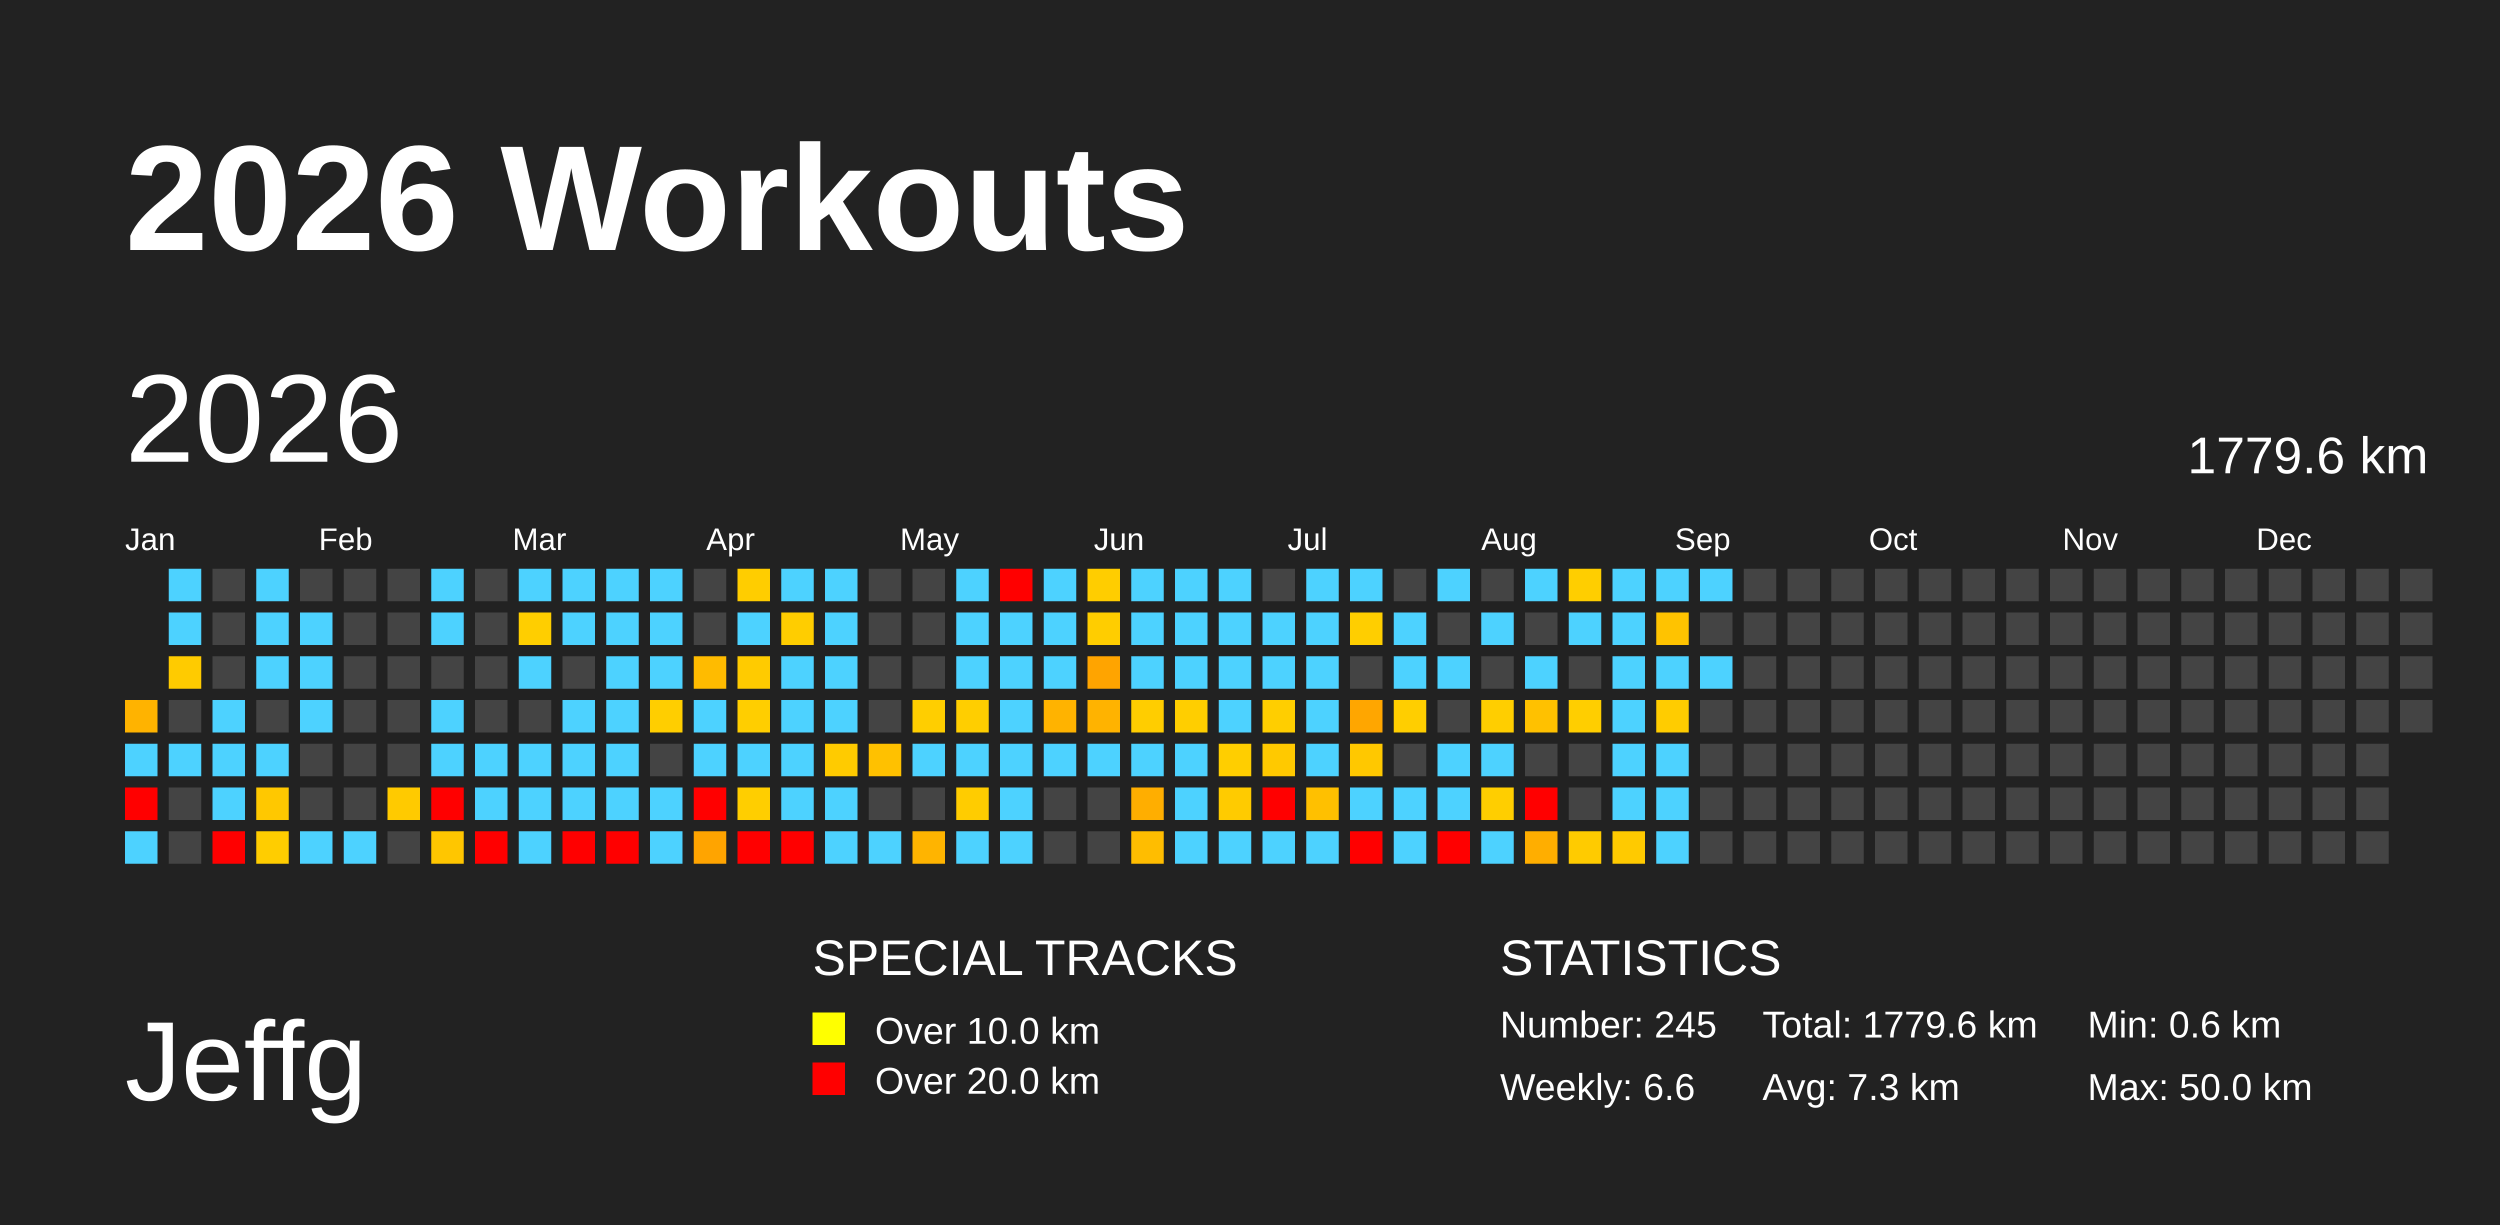
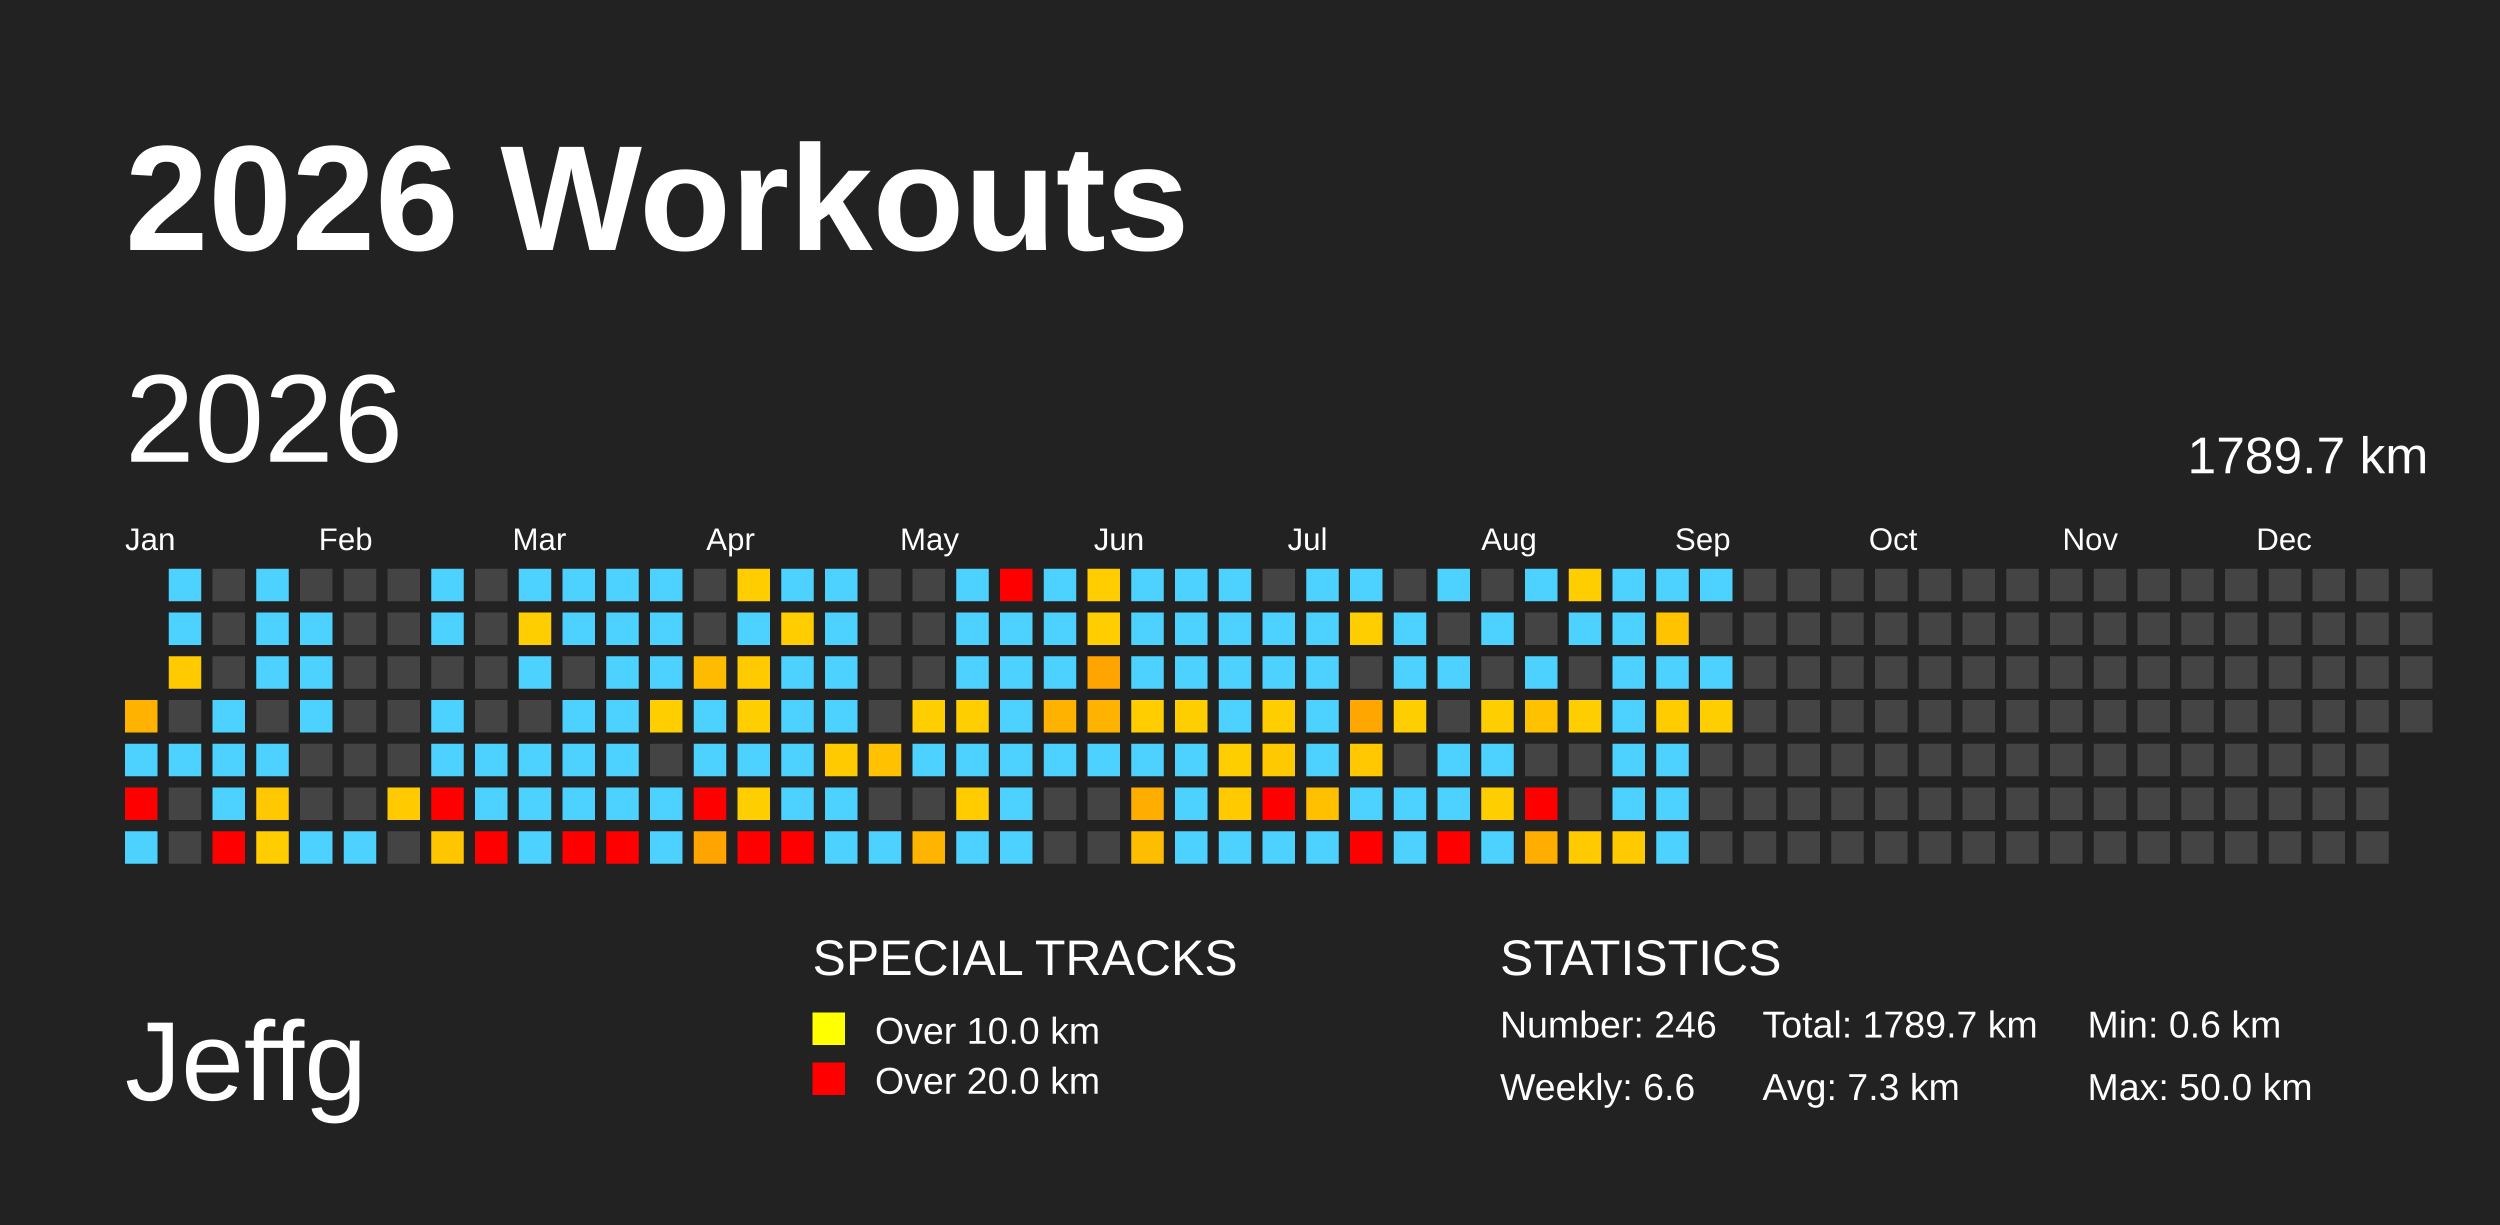
<svg xmlns="http://www.w3.org/2000/svg" baseProfile="full" height="98mm" version="1.1" viewBox="0,0,200,98" width="200mm">
  <defs />
  <rect fill="#222222" height="98" width="200" x="0" y="0" />
  <text fill="#FFFFFF" style="font-size:12px; font-family:Arial; font-weight:bold;" x="10" y="20">2026 Workouts</text>
  <text fill="#FFFFFF" style="font-size:9px; font-family:Arial" x="10" y="88">Jeffg</text>
  <text fill="#FFFFFF" style="font-size:4px; font-family:Arial" x="65" y="78">SPECIAL TRACKS</text>
  <rect fill="yellow" height="2.6" width="2.6" x="65" y="81" />
  <text fill="#FFFFFF" style="font-size:3px; font-family:Arial" x="70" y="83.5">Over 10.0 km</text>
  <rect fill="red" height="2.6" width="2.6" x="65" y="85" />
  <text fill="#FFFFFF" style="font-size:3px; font-family:Arial" x="70" y="87.5">Over 20.0 km</text>
  <text fill="#FFFFFF" style="font-size:4px; font-family:Arial" x="120" y="78">STATISTICS</text>
-   <text fill="#FFFFFF" style="font-size:3px; font-family:Arial" x="120" y="83">Number: 245</text>
+   <text fill="#FFFFFF" style="font-size:3px; font-family:Arial" x="120" y="83">Number: 246</text>
  <text fill="#FFFFFF" style="font-size:3px; font-family:Arial" x="120" y="88">Weekly: 6.6</text>
-   <text fill="#FFFFFF" style="font-size:3px; font-family:Arial" x="141" y="83">Total: 1779.6 km</text>
+   <text fill="#FFFFFF" style="font-size:3px; font-family:Arial" x="141" y="83">Total: 1789.7 km</text>
  <text fill="#FFFFFF" style="font-size:3px; font-family:Arial" x="141" y="88">Avg: 7.3 km</text>
  <text fill="#FFFFFF" style="font-size:3px; font-family:Arial" x="167" y="83">Min: 0.6 km</text>
  <text fill="#FFFFFF" style="font-size:3px; font-family:Arial" x="167" y="88">Max: 50.0 km</text>
  <text dominant-baseline="hanging" fill="#FFFFFF" style="font-size:10.0px; font-family:Arial;" x="10" y="30">2026</text>
-   <text dominant-baseline="hanging" fill="#FFFFFF" style="font-size:4.125px; font-family:Arial;" x="175" y="35">1779.6 km</text>
+   <text dominant-baseline="hanging" fill="#FFFFFF" style="font-size:4.125px; font-family:Arial;" x="175" y="35">1789.7 km</text>
  <text fill="#FFFFFF" style="font-size:2.5px; font-family:Arial" x="10.0" y="44">Jan</text>
  <text fill="#FFFFFF" style="font-size:2.5px; font-family:Arial" x="25.5" y="44">Feb</text>
  <text fill="#FFFFFF" style="font-size:2.5px; font-family:Arial" x="41.0" y="44">Mar</text>
  <text fill="#FFFFFF" style="font-size:2.5px; font-family:Arial" x="56.5" y="44">Apr</text>
  <text fill="#FFFFFF" style="font-size:2.5px; font-family:Arial" x="72.0" y="44">May</text>
  <text fill="#FFFFFF" style="font-size:2.5px; font-family:Arial" x="87.5" y="44">Jun</text>
  <text fill="#FFFFFF" style="font-size:2.5px; font-family:Arial" x="103.0" y="44">Jul</text>
  <text fill="#FFFFFF" style="font-size:2.5px; font-family:Arial" x="118.5" y="44">Aug</text>
  <text fill="#FFFFFF" style="font-size:2.5px; font-family:Arial" x="134.0" y="44">Sep</text>
  <text fill="#FFFFFF" style="font-size:2.5px; font-family:Arial" x="149.5" y="44">Oct</text>
  <text fill="#FFFFFF" style="font-size:2.5px; font-family:Arial" x="165.0" y="44">Nov</text>
  <text fill="#FFFFFF" style="font-size:2.5px; font-family:Arial" x="180.5" y="44">Dec</text>
  <rect fill="#ffb300" height="2.6" width="2.6" x="10.0" y="56.0" />
  <rect fill="#4dd2ff" height="2.6" width="2.6" x="10.0" y="59.5" />
  <rect fill="red" height="2.6" width="2.6" x="10.0" y="63.0" />
  <rect fill="#4dd2ff" height="2.6" width="2.6" x="10.0" y="66.5" />
  <rect fill="#4dd2ff" height="2.6" width="2.6" x="13.5" y="45.5" />
  <rect fill="#4dd2ff" height="2.6" width="2.6" x="13.5" y="49.0" />
  <rect fill="#ffcb00" height="2.6" width="2.6" x="13.5" y="52.5" />
  <rect fill="#444444" height="2.6" width="2.6" x="13.5" y="56.0" />
  <rect fill="#4dd2ff" height="2.6" width="2.6" x="13.5" y="59.5" />
  <rect fill="#444444" height="2.6" width="2.6" x="13.5" y="63.0" />
  <rect fill="#444444" height="2.6" width="2.6" x="13.5" y="66.5" />
  <rect fill="#444444" height="2.6" width="2.6" x="17.0" y="45.5" />
  <rect fill="#444444" height="2.6" width="2.6" x="17.0" y="49.0" />
  <rect fill="#444444" height="2.6" width="2.6" x="17.0" y="52.5" />
  <rect fill="#4dd2ff" height="2.6" width="2.6" x="17.0" y="56.0" />
  <rect fill="#4dd2ff" height="2.6" width="2.6" x="17.0" y="59.5" />
  <rect fill="#4dd2ff" height="2.6" width="2.6" x="17.0" y="63.0" />
  <rect fill="red" height="2.6" width="2.6" x="17.0" y="66.5" />
  <rect fill="#4dd2ff" height="2.6" width="2.6" x="20.5" y="45.5" />
  <rect fill="#4dd2ff" height="2.6" width="2.6" x="20.5" y="49.0" />
  <rect fill="#4dd2ff" height="2.6" width="2.6" x="20.5" y="52.5" />
  <rect fill="#444444" height="2.6" width="2.6" x="20.5" y="56.0" />
  <rect fill="#4dd2ff" height="2.6" width="2.6" x="20.5" y="59.5" />
  <rect fill="#ffc800" height="2.6" width="2.6" x="20.5" y="63.0" />
  <rect fill="#ffcd00" height="2.6" width="2.6" x="20.5" y="66.5" />
  <rect fill="#444444" height="2.6" width="2.6" x="24.0" y="45.5" />
  <rect fill="#4dd2ff" height="2.6" width="2.6" x="24.0" y="49.0" />
  <rect fill="#4dd2ff" height="2.6" width="2.6" x="24.0" y="52.5" />
  <rect fill="#4dd2ff" height="2.6" width="2.6" x="24.0" y="56.0" />
  <rect fill="#444444" height="2.6" width="2.6" x="24.0" y="59.5" />
  <rect fill="#444444" height="2.6" width="2.6" x="24.0" y="63.0" />
  <rect fill="#4dd2ff" height="2.6" width="2.6" x="24.0" y="66.5" />
  <rect fill="#444444" height="2.6" width="2.6" x="27.5" y="45.5" />
  <rect fill="#444444" height="2.6" width="2.6" x="27.5" y="49.0" />
  <rect fill="#444444" height="2.6" width="2.6" x="27.5" y="52.5" />
  <rect fill="#444444" height="2.6" width="2.6" x="27.5" y="56.0" />
  <rect fill="#444444" height="2.6" width="2.6" x="27.5" y="59.5" />
  <rect fill="#444444" height="2.6" width="2.6" x="27.5" y="63.0" />
  <rect fill="#4dd2ff" height="2.6" width="2.6" x="27.5" y="66.5" />
  <rect fill="#444444" height="2.6" width="2.6" x="31.0" y="45.5" />
  <rect fill="#444444" height="2.6" width="2.6" x="31.0" y="49.0" />
  <rect fill="#444444" height="2.6" width="2.6" x="31.0" y="52.5" />
  <rect fill="#444444" height="2.6" width="2.6" x="31.0" y="56.0" />
  <rect fill="#444444" height="2.6" width="2.6" x="31.0" y="59.5" />
  <rect fill="#ffca00" height="2.6" width="2.6" x="31.0" y="63.0" />
  <rect fill="#444444" height="2.6" width="2.6" x="31.0" y="66.5" />
  <rect fill="#4dd2ff" height="2.6" width="2.6" x="34.5" y="45.5" />
  <rect fill="#4dd2ff" height="2.6" width="2.6" x="34.5" y="49.0" />
  <rect fill="#444444" height="2.6" width="2.6" x="34.5" y="52.5" />
  <rect fill="#4dd2ff" height="2.6" width="2.6" x="34.5" y="56.0" />
  <rect fill="#4dd2ff" height="2.6" width="2.6" x="34.5" y="59.5" />
  <rect fill="red" height="2.6" width="2.6" x="34.5" y="63.0" />
  <rect fill="#ffc600" height="2.6" width="2.6" x="34.5" y="66.5" />
  <rect fill="#444444" height="2.6" width="2.6" x="38.0" y="45.5" />
  <rect fill="#444444" height="2.6" width="2.6" x="38.0" y="49.0" />
  <rect fill="#444444" height="2.6" width="2.6" x="38.0" y="52.5" />
  <rect fill="#444444" height="2.6" width="2.6" x="38.0" y="56.0" />
  <rect fill="#4dd2ff" height="2.6" width="2.6" x="38.0" y="59.5" />
  <rect fill="#4dd2ff" height="2.6" width="2.6" x="38.0" y="63.0" />
  <rect fill="red" height="2.6" width="2.6" x="38.0" y="66.5" />
  <rect fill="#4dd2ff" height="2.6" width="2.6" x="41.5" y="45.5" />
  <rect fill="#ffce00" height="2.6" width="2.6" x="41.5" y="49.0" />
  <rect fill="#4dd2ff" height="2.6" width="2.6" x="41.5" y="52.5" />
  <rect fill="#444444" height="2.6" width="2.6" x="41.5" y="56.0" />
  <rect fill="#4dd2ff" height="2.6" width="2.6" x="41.5" y="59.5" />
  <rect fill="#4dd2ff" height="2.6" width="2.6" x="41.5" y="63.0" />
  <rect fill="#4dd2ff" height="2.6" width="2.6" x="41.5" y="66.5" />
  <rect fill="#4dd2ff" height="2.6" width="2.6" x="45.0" y="45.5" />
  <rect fill="#4dd2ff" height="2.6" width="2.6" x="45.0" y="49.0" />
  <rect fill="#444444" height="2.6" width="2.6" x="45.0" y="52.5" />
  <rect fill="#4dd2ff" height="2.6" width="2.6" x="45.0" y="56.0" />
  <rect fill="#4dd2ff" height="2.6" width="2.6" x="45.0" y="59.5" />
  <rect fill="#4dd2ff" height="2.6" width="2.6" x="45.0" y="63.0" />
  <rect fill="red" height="2.6" width="2.6" x="45.0" y="66.5" />
  <rect fill="#4dd2ff" height="2.6" width="2.6" x="48.5" y="45.5" />
  <rect fill="#4dd2ff" height="2.6" width="2.6" x="48.5" y="49.0" />
  <rect fill="#4dd2ff" height="2.6" width="2.6" x="48.5" y="52.5" />
  <rect fill="#4dd2ff" height="2.6" width="2.6" x="48.5" y="56.0" />
  <rect fill="#4dd2ff" height="2.6" width="2.6" x="48.5" y="59.5" />
  <rect fill="#4dd2ff" height="2.6" width="2.6" x="48.5" y="63.0" />
  <rect fill="red" height="2.6" width="2.6" x="48.5" y="66.5" />
  <rect fill="#4dd2ff" height="2.6" width="2.6" x="52.0" y="45.5" />
  <rect fill="#4dd2ff" height="2.6" width="2.6" x="52.0" y="49.0" />
  <rect fill="#4dd2ff" height="2.6" width="2.6" x="52.0" y="52.5" />
  <rect fill="#ffce00" height="2.6" width="2.6" x="52.0" y="56.0" />
  <rect fill="#444444" height="2.6" width="2.6" x="52.0" y="59.5" />
  <rect fill="#4dd2ff" height="2.6" width="2.6" x="52.0" y="63.0" />
  <rect fill="#4dd2ff" height="2.6" width="2.6" x="52.0" y="66.5" />
  <rect fill="#444444" height="2.6" width="2.6" x="55.5" y="45.5" />
  <rect fill="#444444" height="2.6" width="2.6" x="55.5" y="49.0" />
  <rect fill="#ffbb00" height="2.6" width="2.6" x="55.5" y="52.5" />
  <rect fill="#4dd2ff" height="2.6" width="2.6" x="55.5" y="56.0" />
  <rect fill="#4dd2ff" height="2.6" width="2.6" x="55.5" y="59.5" />
  <rect fill="red" height="2.6" width="2.6" x="55.5" y="63.0" />
  <rect fill="#ffa400" height="2.6" width="2.6" x="55.5" y="66.5" />
  <rect fill="#ffcd00" height="2.6" width="2.6" x="59.0" y="45.5" />
  <rect fill="#4dd2ff" height="2.6" width="2.6" x="59.0" y="49.0" />
  <rect fill="#ffcb00" height="2.6" width="2.6" x="59.0" y="52.5" />
  <rect fill="#ffce00" height="2.6" width="2.6" x="59.0" y="56.0" />
  <rect fill="#4dd2ff" height="2.6" width="2.6" x="59.0" y="59.5" />
  <rect fill="#ffce00" height="2.6" width="2.6" x="59.0" y="63.0" />
  <rect fill="red" height="2.6" width="2.6" x="59.0" y="66.5" />
  <rect fill="#4dd2ff" height="2.6" width="2.6" x="62.5" y="45.5" />
  <rect fill="#ffcd00" height="2.6" width="2.6" x="62.5" y="49.0" />
  <rect fill="#4dd2ff" height="2.6" width="2.6" x="62.5" y="52.5" />
  <rect fill="#4dd2ff" height="2.6" width="2.6" x="62.5" y="56.0" />
  <rect fill="#4dd2ff" height="2.6" width="2.6" x="62.5" y="59.5" />
  <rect fill="#4dd2ff" height="2.6" width="2.6" x="62.5" y="63.0" />
  <rect fill="red" height="2.6" width="2.6" x="62.5" y="66.5" />
  <rect fill="#4dd2ff" height="2.6" width="2.6" x="66.0" y="45.5" />
  <rect fill="#4dd2ff" height="2.6" width="2.6" x="66.0" y="49.0" />
  <rect fill="#4dd2ff" height="2.6" width="2.6" x="66.0" y="52.5" />
  <rect fill="#4dd2ff" height="2.6" width="2.6" x="66.0" y="56.0" />
  <rect fill="#ffcb00" height="2.6" width="2.6" x="66.0" y="59.5" />
  <rect fill="#4dd2ff" height="2.6" width="2.6" x="66.0" y="63.0" />
  <rect fill="#4dd2ff" height="2.6" width="2.6" x="66.0" y="66.5" />
  <rect fill="#444444" height="2.6" width="2.6" x="69.5" y="45.5" />
  <rect fill="#444444" height="2.6" width="2.6" x="69.5" y="49.0" />
  <rect fill="#444444" height="2.6" width="2.6" x="69.5" y="52.5" />
  <rect fill="#444444" height="2.6" width="2.6" x="69.5" y="56.0" />
  <rect fill="#ffc100" height="2.6" width="2.6" x="69.5" y="59.5" />
  <rect fill="#444444" height="2.6" width="2.6" x="69.5" y="63.0" />
  <rect fill="#4dd2ff" height="2.6" width="2.6" x="69.5" y="66.5" />
  <rect fill="#444444" height="2.6" width="2.6" x="73.0" y="45.5" />
  <rect fill="#444444" height="2.6" width="2.6" x="73.0" y="49.0" />
  <rect fill="#444444" height="2.6" width="2.6" x="73.0" y="52.5" />
  <rect fill="#ffce00" height="2.6" width="2.6" x="73.0" y="56.0" />
  <rect fill="#4dd2ff" height="2.6" width="2.6" x="73.0" y="59.5" />
  <rect fill="#444444" height="2.6" width="2.6" x="73.0" y="63.0" />
  <rect fill="#ffb400" height="2.6" width="2.6" x="73.0" y="66.5" />
  <rect fill="#4dd2ff" height="2.6" width="2.6" x="76.5" y="45.5" />
  <rect fill="#4dd2ff" height="2.6" width="2.6" x="76.5" y="49.0" />
  <rect fill="#4dd2ff" height="2.6" width="2.6" x="76.5" y="52.5" />
  <rect fill="#ffce00" height="2.6" width="2.6" x="76.5" y="56.0" />
  <rect fill="#4dd2ff" height="2.6" width="2.6" x="76.5" y="59.5" />
  <rect fill="#ffcc00" height="2.6" width="2.6" x="76.5" y="63.0" />
  <rect fill="#4dd2ff" height="2.6" width="2.6" x="76.5" y="66.5" />
  <rect fill="red" height="2.6" width="2.6" x="80.0" y="45.5" />
  <rect fill="#4dd2ff" height="2.6" width="2.6" x="80.0" y="49.0" />
  <rect fill="#4dd2ff" height="2.6" width="2.6" x="80.0" y="52.5" />
  <rect fill="#4dd2ff" height="2.6" width="2.6" x="80.0" y="56.0" />
  <rect fill="#4dd2ff" height="2.6" width="2.6" x="80.0" y="59.5" />
  <rect fill="#4dd2ff" height="2.6" width="2.6" x="80.0" y="63.0" />
  <rect fill="#4dd2ff" height="2.6" width="2.6" x="80.0" y="66.5" />
  <rect fill="#4dd2ff" height="2.6" width="2.6" x="83.5" y="45.5" />
  <rect fill="#4dd2ff" height="2.6" width="2.6" x="83.5" y="49.0" />
  <rect fill="#4dd2ff" height="2.6" width="2.6" x="83.5" y="52.5" />
  <rect fill="#ffb300" height="2.6" width="2.6" x="83.5" y="56.0" />
  <rect fill="#4dd2ff" height="2.6" width="2.6" x="83.5" y="59.5" />
  <rect fill="#444444" height="2.6" width="2.6" x="83.5" y="63.0" />
  <rect fill="#444444" height="2.6" width="2.6" x="83.5" y="66.5" />
  <rect fill="#ffcd00" height="2.6" width="2.6" x="87.0" y="45.5" />
  <rect fill="#ffcd00" height="2.6" width="2.6" x="87.0" y="49.0" />
  <rect fill="#ffa400" height="2.6" width="2.6" x="87.0" y="52.5" />
  <rect fill="#ffb300" height="2.6" width="2.6" x="87.0" y="56.0" />
  <rect fill="#4dd2ff" height="2.6" width="2.6" x="87.0" y="59.5" />
  <rect fill="#444444" height="2.6" width="2.6" x="87.0" y="63.0" />
  <rect fill="#444444" height="2.6" width="2.6" x="87.0" y="66.5" />
  <rect fill="#4dd2ff" height="2.6" width="2.6" x="90.5" y="45.5" />
  <rect fill="#4dd2ff" height="2.6" width="2.6" x="90.5" y="49.0" />
  <rect fill="#4dd2ff" height="2.6" width="2.6" x="90.5" y="52.5" />
  <rect fill="#ffcd00" height="2.6" width="2.6" x="90.5" y="56.0" />
  <rect fill="#4dd2ff" height="2.6" width="2.6" x="90.5" y="59.5" />
  <rect fill="#ffae00" height="2.6" width="2.6" x="90.5" y="63.0" />
  <rect fill="#ffbd00" height="2.6" width="2.6" x="90.5" y="66.5" />
  <rect fill="#4dd2ff" height="2.6" width="2.6" x="94.0" y="45.5" />
  <rect fill="#4dd2ff" height="2.6" width="2.6" x="94.0" y="49.0" />
  <rect fill="#4dd2ff" height="2.6" width="2.6" x="94.0" y="52.5" />
  <rect fill="#ffce00" height="2.6" width="2.6" x="94.0" y="56.0" />
  <rect fill="#4dd2ff" height="2.6" width="2.6" x="94.0" y="59.5" />
  <rect fill="#4dd2ff" height="2.6" width="2.6" x="94.0" y="63.0" />
  <rect fill="#4dd2ff" height="2.6" width="2.6" x="94.0" y="66.5" />
  <rect fill="#4dd2ff" height="2.6" width="2.6" x="97.5" y="45.5" />
  <rect fill="#4dd2ff" height="2.6" width="2.6" x="97.5" y="49.0" />
  <rect fill="#4dd2ff" height="2.6" width="2.6" x="97.5" y="52.5" />
  <rect fill="#4dd2ff" height="2.6" width="2.6" x="97.5" y="56.0" />
  <rect fill="#ffce00" height="2.6" width="2.6" x="97.5" y="59.5" />
  <rect fill="#ffcb00" height="2.6" width="2.6" x="97.5" y="63.0" />
  <rect fill="#4dd2ff" height="2.6" width="2.6" x="97.5" y="66.5" />
  <rect fill="#444444" height="2.6" width="2.6" x="101.0" y="45.5" />
  <rect fill="#4dd2ff" height="2.6" width="2.6" x="101.0" y="49.0" />
  <rect fill="#4dd2ff" height="2.6" width="2.6" x="101.0" y="52.5" />
  <rect fill="#ffce00" height="2.6" width="2.6" x="101.0" y="56.0" />
  <rect fill="#ffc900" height="2.6" width="2.6" x="101.0" y="59.5" />
  <rect fill="red" height="2.6" width="2.6" x="101.0" y="63.0" />
  <rect fill="#4dd2ff" height="2.6" width="2.6" x="101.0" y="66.5" />
  <rect fill="#4dd2ff" height="2.6" width="2.6" x="104.5" y="45.5" />
  <rect fill="#4dd2ff" height="2.6" width="2.6" x="104.5" y="49.0" />
  <rect fill="#4dd2ff" height="2.6" width="2.6" x="104.5" y="52.5" />
  <rect fill="#4dd2ff" height="2.6" width="2.6" x="104.5" y="56.0" />
  <rect fill="#4dd2ff" height="2.6" width="2.6" x="104.5" y="59.5" />
  <rect fill="#ffc000" height="2.6" width="2.6" x="104.5" y="63.0" />
  <rect fill="#4dd2ff" height="2.6" width="2.6" x="104.5" y="66.5" />
  <rect fill="#4dd2ff" height="2.6" width="2.6" x="108.0" y="45.5" />
  <rect fill="#ffce00" height="2.6" width="2.6" x="108.0" y="49.0" />
  <rect fill="#444444" height="2.6" width="2.6" x="108.0" y="52.5" />
  <rect fill="#ffa600" height="2.6" width="2.6" x="108.0" y="56.0" />
  <rect fill="#ffc800" height="2.6" width="2.6" x="108.0" y="59.5" />
  <rect fill="#4dd2ff" height="2.6" width="2.6" x="108.0" y="63.0" />
  <rect fill="red" height="2.6" width="2.6" x="108.0" y="66.5" />
  <rect fill="#444444" height="2.6" width="2.6" x="111.5" y="45.5" />
  <rect fill="#4dd2ff" height="2.6" width="2.6" x="111.5" y="49.0" />
  <rect fill="#4dd2ff" height="2.6" width="2.6" x="111.5" y="52.5" />
  <rect fill="#ffce00" height="2.6" width="2.6" x="111.5" y="56.0" />
  <rect fill="#444444" height="2.6" width="2.6" x="111.5" y="59.5" />
  <rect fill="#4dd2ff" height="2.6" width="2.6" x="111.5" y="63.0" />
  <rect fill="#4dd2ff" height="2.6" width="2.6" x="111.5" y="66.5" />
  <rect fill="#4dd2ff" height="2.6" width="2.6" x="115.0" y="45.5" />
  <rect fill="#444444" height="2.6" width="2.6" x="115.0" y="49.0" />
  <rect fill="#4dd2ff" height="2.6" width="2.6" x="115.0" y="52.5" />
  <rect fill="#444444" height="2.6" width="2.6" x="115.0" y="56.0" />
  <rect fill="#4dd2ff" height="2.6" width="2.6" x="115.0" y="59.5" />
  <rect fill="#4dd2ff" height="2.6" width="2.6" x="115.0" y="63.0" />
  <rect fill="red" height="2.6" width="2.6" x="115.0" y="66.5" />
  <rect fill="#444444" height="2.6" width="2.6" x="118.5" y="45.5" />
  <rect fill="#4dd2ff" height="2.6" width="2.6" x="118.5" y="49.0" />
  <rect fill="#444444" height="2.6" width="2.6" x="118.5" y="52.5" />
  <rect fill="#ffce00" height="2.6" width="2.6" x="118.5" y="56.0" />
  <rect fill="#4dd2ff" height="2.6" width="2.6" x="118.5" y="59.5" />
  <rect fill="#ffce00" height="2.6" width="2.6" x="118.5" y="63.0" />
  <rect fill="#4dd2ff" height="2.6" width="2.6" x="118.5" y="66.5" />
  <rect fill="#4dd2ff" height="2.6" width="2.6" x="122.0" y="45.5" />
  <rect fill="#444444" height="2.6" width="2.6" x="122.0" y="49.0" />
  <rect fill="#4dd2ff" height="2.6" width="2.6" x="122.0" y="52.5" />
  <rect fill="#ffc100" height="2.6" width="2.6" x="122.0" y="56.0" />
  <rect fill="#444444" height="2.6" width="2.6" x="122.0" y="59.5" />
  <rect fill="red" height="2.6" width="2.6" x="122.0" y="63.0" />
  <rect fill="#ffae00" height="2.6" width="2.6" x="122.0" y="66.5" />
  <rect fill="#ffce00" height="2.6" width="2.6" x="125.5" y="45.5" />
  <rect fill="#4dd2ff" height="2.6" width="2.6" x="125.5" y="49.0" />
  <rect fill="#444444" height="2.6" width="2.6" x="125.5" y="52.5" />
  <rect fill="#ffce00" height="2.6" width="2.6" x="125.5" y="56.0" />
  <rect fill="#444444" height="2.6" width="2.6" x="125.5" y="59.5" />
  <rect fill="#444444" height="2.6" width="2.6" x="125.5" y="63.0" />
  <rect fill="#ffcb00" height="2.6" width="2.6" x="125.5" y="66.5" />
  <rect fill="#4dd2ff" height="2.6" width="2.6" x="129.0" y="45.5" />
  <rect fill="#4dd2ff" height="2.6" width="2.6" x="129.0" y="49.0" />
  <rect fill="#4dd2ff" height="2.6" width="2.6" x="129.0" y="52.5" />
  <rect fill="#4dd2ff" height="2.6" width="2.6" x="129.0" y="56.0" />
  <rect fill="#4dd2ff" height="2.6" width="2.6" x="129.0" y="59.5" />
  <rect fill="#4dd2ff" height="2.6" width="2.6" x="129.0" y="63.0" />
  <rect fill="#ffca00" height="2.6" width="2.6" x="129.0" y="66.5" />
  <rect fill="#4dd2ff" height="2.6" width="2.6" x="132.5" y="45.5" />
  <rect fill="#ffc300" height="2.6" width="2.6" x="132.5" y="49.0" />
  <rect fill="#4dd2ff" height="2.6" width="2.6" x="132.5" y="52.5" />
  <rect fill="#ffcc00" height="2.6" width="2.6" x="132.5" y="56.0" />
  <rect fill="#4dd2ff" height="2.6" width="2.6" x="132.5" y="59.5" />
  <rect fill="#4dd2ff" height="2.6" width="2.6" x="132.5" y="63.0" />
  <rect fill="#4dd2ff" height="2.6" width="2.6" x="132.5" y="66.5" />
  <rect fill="#4dd2ff" height="2.6" width="2.6" x="136.0" y="45.5" />
  <rect fill="#444444" height="2.6" width="2.6" x="136.0" y="49.0" />
  <rect fill="#4dd2ff" height="2.6" width="2.6" x="136.0" y="52.5" />
-   <rect fill="#444444" height="2.6" width="2.6" x="136.0" y="56.0" />
+   <rect fill="#ffce00" height="2.6" width="2.6" x="136.0" y="56.0" />
  <rect fill="#444444" height="2.6" width="2.6" x="136.0" y="59.5" />
  <rect fill="#444444" height="2.6" width="2.6" x="136.0" y="63.0" />
  <rect fill="#444444" height="2.6" width="2.6" x="136.0" y="66.5" />
  <rect fill="#444444" height="2.6" width="2.6" x="139.5" y="45.5" />
  <rect fill="#444444" height="2.6" width="2.6" x="139.5" y="49.0" />
  <rect fill="#444444" height="2.6" width="2.6" x="139.5" y="52.5" />
  <rect fill="#444444" height="2.6" width="2.6" x="139.5" y="56.0" />
  <rect fill="#444444" height="2.6" width="2.6" x="139.5" y="59.5" />
  <rect fill="#444444" height="2.6" width="2.6" x="139.5" y="63.0" />
  <rect fill="#444444" height="2.6" width="2.6" x="139.5" y="66.5" />
  <rect fill="#444444" height="2.6" width="2.6" x="143.0" y="45.5" />
  <rect fill="#444444" height="2.6" width="2.6" x="143.0" y="49.0" />
  <rect fill="#444444" height="2.6" width="2.6" x="143.0" y="52.5" />
  <rect fill="#444444" height="2.6" width="2.6" x="143.0" y="56.0" />
  <rect fill="#444444" height="2.6" width="2.6" x="143.0" y="59.5" />
  <rect fill="#444444" height="2.6" width="2.6" x="143.0" y="63.0" />
  <rect fill="#444444" height="2.6" width="2.6" x="143.0" y="66.5" />
  <rect fill="#444444" height="2.6" width="2.6" x="146.5" y="45.5" />
  <rect fill="#444444" height="2.6" width="2.6" x="146.5" y="49.0" />
  <rect fill="#444444" height="2.6" width="2.6" x="146.5" y="52.5" />
  <rect fill="#444444" height="2.6" width="2.6" x="146.5" y="56.0" />
  <rect fill="#444444" height="2.6" width="2.6" x="146.5" y="59.5" />
  <rect fill="#444444" height="2.6" width="2.6" x="146.5" y="63.0" />
  <rect fill="#444444" height="2.6" width="2.6" x="146.5" y="66.5" />
  <rect fill="#444444" height="2.6" width="2.6" x="150.0" y="45.5" />
  <rect fill="#444444" height="2.6" width="2.6" x="150.0" y="49.0" />
  <rect fill="#444444" height="2.6" width="2.6" x="150.0" y="52.5" />
  <rect fill="#444444" height="2.6" width="2.6" x="150.0" y="56.0" />
  <rect fill="#444444" height="2.6" width="2.6" x="150.0" y="59.5" />
  <rect fill="#444444" height="2.6" width="2.6" x="150.0" y="63.0" />
  <rect fill="#444444" height="2.6" width="2.6" x="150.0" y="66.5" />
  <rect fill="#444444" height="2.6" width="2.6" x="153.5" y="45.5" />
  <rect fill="#444444" height="2.6" width="2.6" x="153.5" y="49.0" />
  <rect fill="#444444" height="2.6" width="2.6" x="153.5" y="52.5" />
  <rect fill="#444444" height="2.6" width="2.6" x="153.5" y="56.0" />
  <rect fill="#444444" height="2.6" width="2.6" x="153.5" y="59.5" />
  <rect fill="#444444" height="2.6" width="2.6" x="153.5" y="63.0" />
  <rect fill="#444444" height="2.6" width="2.6" x="153.5" y="66.5" />
  <rect fill="#444444" height="2.6" width="2.6" x="157.0" y="45.5" />
  <rect fill="#444444" height="2.6" width="2.6" x="157.0" y="49.0" />
  <rect fill="#444444" height="2.6" width="2.6" x="157.0" y="52.5" />
  <rect fill="#444444" height="2.6" width="2.6" x="157.0" y="56.0" />
  <rect fill="#444444" height="2.6" width="2.6" x="157.0" y="59.5" />
  <rect fill="#444444" height="2.6" width="2.6" x="157.0" y="63.0" />
  <rect fill="#444444" height="2.6" width="2.6" x="157.0" y="66.5" />
  <rect fill="#444444" height="2.6" width="2.6" x="160.5" y="45.5" />
  <rect fill="#444444" height="2.6" width="2.6" x="160.5" y="49.0" />
  <rect fill="#444444" height="2.6" width="2.6" x="160.5" y="52.5" />
  <rect fill="#444444" height="2.6" width="2.6" x="160.5" y="56.0" />
  <rect fill="#444444" height="2.6" width="2.6" x="160.5" y="59.5" />
  <rect fill="#444444" height="2.6" width="2.6" x="160.5" y="63.0" />
  <rect fill="#444444" height="2.6" width="2.6" x="160.5" y="66.5" />
  <rect fill="#444444" height="2.6" width="2.6" x="164.0" y="45.5" />
  <rect fill="#444444" height="2.6" width="2.6" x="164.0" y="49.0" />
  <rect fill="#444444" height="2.6" width="2.6" x="164.0" y="52.5" />
  <rect fill="#444444" height="2.6" width="2.6" x="164.0" y="56.0" />
  <rect fill="#444444" height="2.6" width="2.6" x="164.0" y="59.5" />
  <rect fill="#444444" height="2.6" width="2.6" x="164.0" y="63.0" />
  <rect fill="#444444" height="2.6" width="2.6" x="164.0" y="66.5" />
  <rect fill="#444444" height="2.6" width="2.6" x="167.5" y="45.5" />
  <rect fill="#444444" height="2.6" width="2.6" x="167.5" y="49.0" />
  <rect fill="#444444" height="2.6" width="2.6" x="167.5" y="52.5" />
  <rect fill="#444444" height="2.6" width="2.6" x="167.5" y="56.0" />
  <rect fill="#444444" height="2.6" width="2.6" x="167.5" y="59.5" />
  <rect fill="#444444" height="2.6" width="2.6" x="167.5" y="63.0" />
  <rect fill="#444444" height="2.6" width="2.6" x="167.5" y="66.5" />
  <rect fill="#444444" height="2.6" width="2.6" x="171.0" y="45.5" />
  <rect fill="#444444" height="2.6" width="2.6" x="171.0" y="49.0" />
  <rect fill="#444444" height="2.6" width="2.6" x="171.0" y="52.5" />
  <rect fill="#444444" height="2.6" width="2.6" x="171.0" y="56.0" />
  <rect fill="#444444" height="2.6" width="2.6" x="171.0" y="59.5" />
  <rect fill="#444444" height="2.6" width="2.6" x="171.0" y="63.0" />
  <rect fill="#444444" height="2.6" width="2.6" x="171.0" y="66.5" />
  <rect fill="#444444" height="2.6" width="2.6" x="174.5" y="45.5" />
  <rect fill="#444444" height="2.6" width="2.6" x="174.5" y="49.0" />
  <rect fill="#444444" height="2.6" width="2.6" x="174.5" y="52.5" />
  <rect fill="#444444" height="2.6" width="2.6" x="174.5" y="56.0" />
  <rect fill="#444444" height="2.6" width="2.6" x="174.5" y="59.5" />
  <rect fill="#444444" height="2.6" width="2.6" x="174.5" y="63.0" />
  <rect fill="#444444" height="2.6" width="2.6" x="174.5" y="66.5" />
  <rect fill="#444444" height="2.6" width="2.6" x="178.0" y="45.5" />
  <rect fill="#444444" height="2.6" width="2.6" x="178.0" y="49.0" />
  <rect fill="#444444" height="2.6" width="2.6" x="178.0" y="52.5" />
  <rect fill="#444444" height="2.6" width="2.6" x="178.0" y="56.0" />
  <rect fill="#444444" height="2.6" width="2.6" x="178.0" y="59.5" />
  <rect fill="#444444" height="2.6" width="2.6" x="178.0" y="63.0" />
  <rect fill="#444444" height="2.6" width="2.6" x="178.0" y="66.5" />
  <rect fill="#444444" height="2.6" width="2.6" x="181.5" y="45.5" />
  <rect fill="#444444" height="2.6" width="2.6" x="181.5" y="49.0" />
  <rect fill="#444444" height="2.6" width="2.6" x="181.5" y="52.5" />
  <rect fill="#444444" height="2.6" width="2.6" x="181.5" y="56.0" />
  <rect fill="#444444" height="2.6" width="2.6" x="181.5" y="59.5" />
  <rect fill="#444444" height="2.6" width="2.6" x="181.5" y="63.0" />
  <rect fill="#444444" height="2.6" width="2.6" x="181.5" y="66.5" />
  <rect fill="#444444" height="2.6" width="2.6" x="185.0" y="45.5" />
  <rect fill="#444444" height="2.6" width="2.6" x="185.0" y="49.0" />
  <rect fill="#444444" height="2.6" width="2.6" x="185.0" y="52.5" />
  <rect fill="#444444" height="2.6" width="2.6" x="185.0" y="56.0" />
  <rect fill="#444444" height="2.6" width="2.6" x="185.0" y="59.5" />
  <rect fill="#444444" height="2.6" width="2.6" x="185.0" y="63.0" />
  <rect fill="#444444" height="2.6" width="2.6" x="185.0" y="66.5" />
  <rect fill="#444444" height="2.6" width="2.6" x="188.5" y="45.5" />
  <rect fill="#444444" height="2.6" width="2.6" x="188.5" y="49.0" />
  <rect fill="#444444" height="2.6" width="2.6" x="188.5" y="52.5" />
  <rect fill="#444444" height="2.6" width="2.6" x="188.5" y="56.0" />
  <rect fill="#444444" height="2.6" width="2.6" x="188.5" y="59.5" />
  <rect fill="#444444" height="2.6" width="2.6" x="188.5" y="63.0" />
  <rect fill="#444444" height="2.6" width="2.6" x="188.5" y="66.5" />
  <rect fill="#444444" height="2.6" width="2.6" x="192.0" y="45.5" />
  <rect fill="#444444" height="2.6" width="2.6" x="192.0" y="49.0" />
  <rect fill="#444444" height="2.6" width="2.6" x="192.0" y="52.5" />
  <rect fill="#444444" height="2.6" width="2.6" x="192.0" y="56.0" />
</svg>
